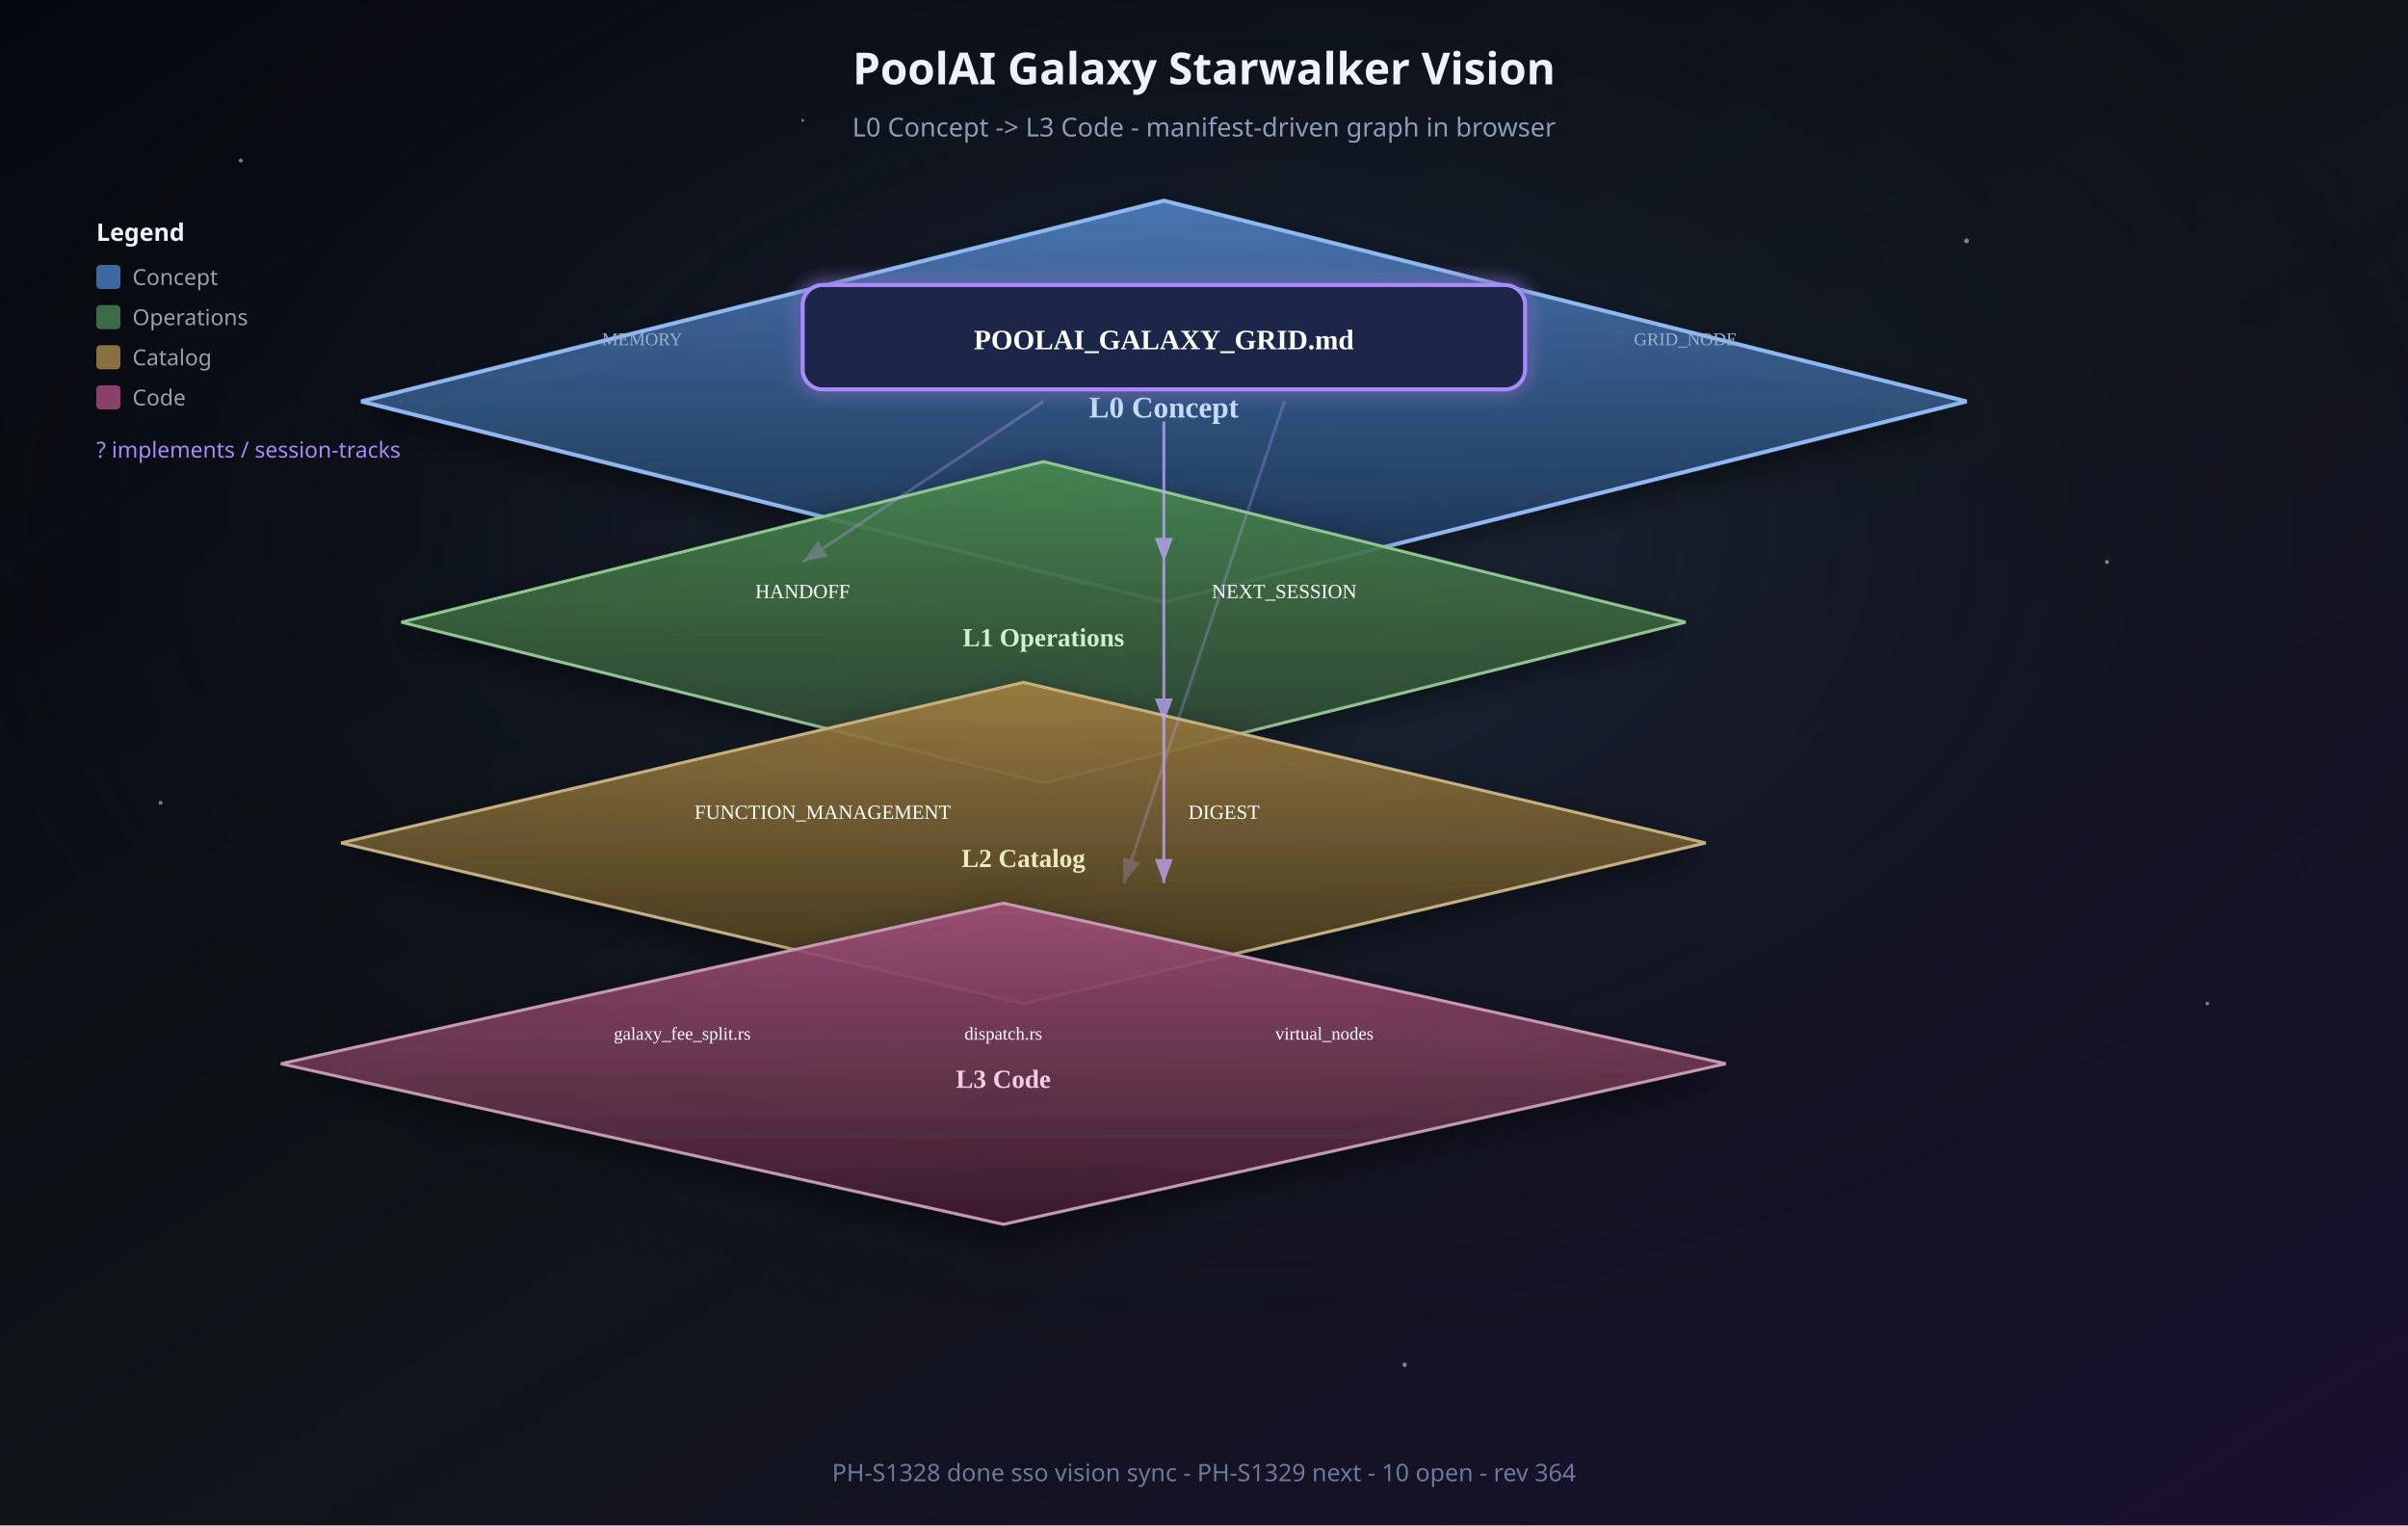
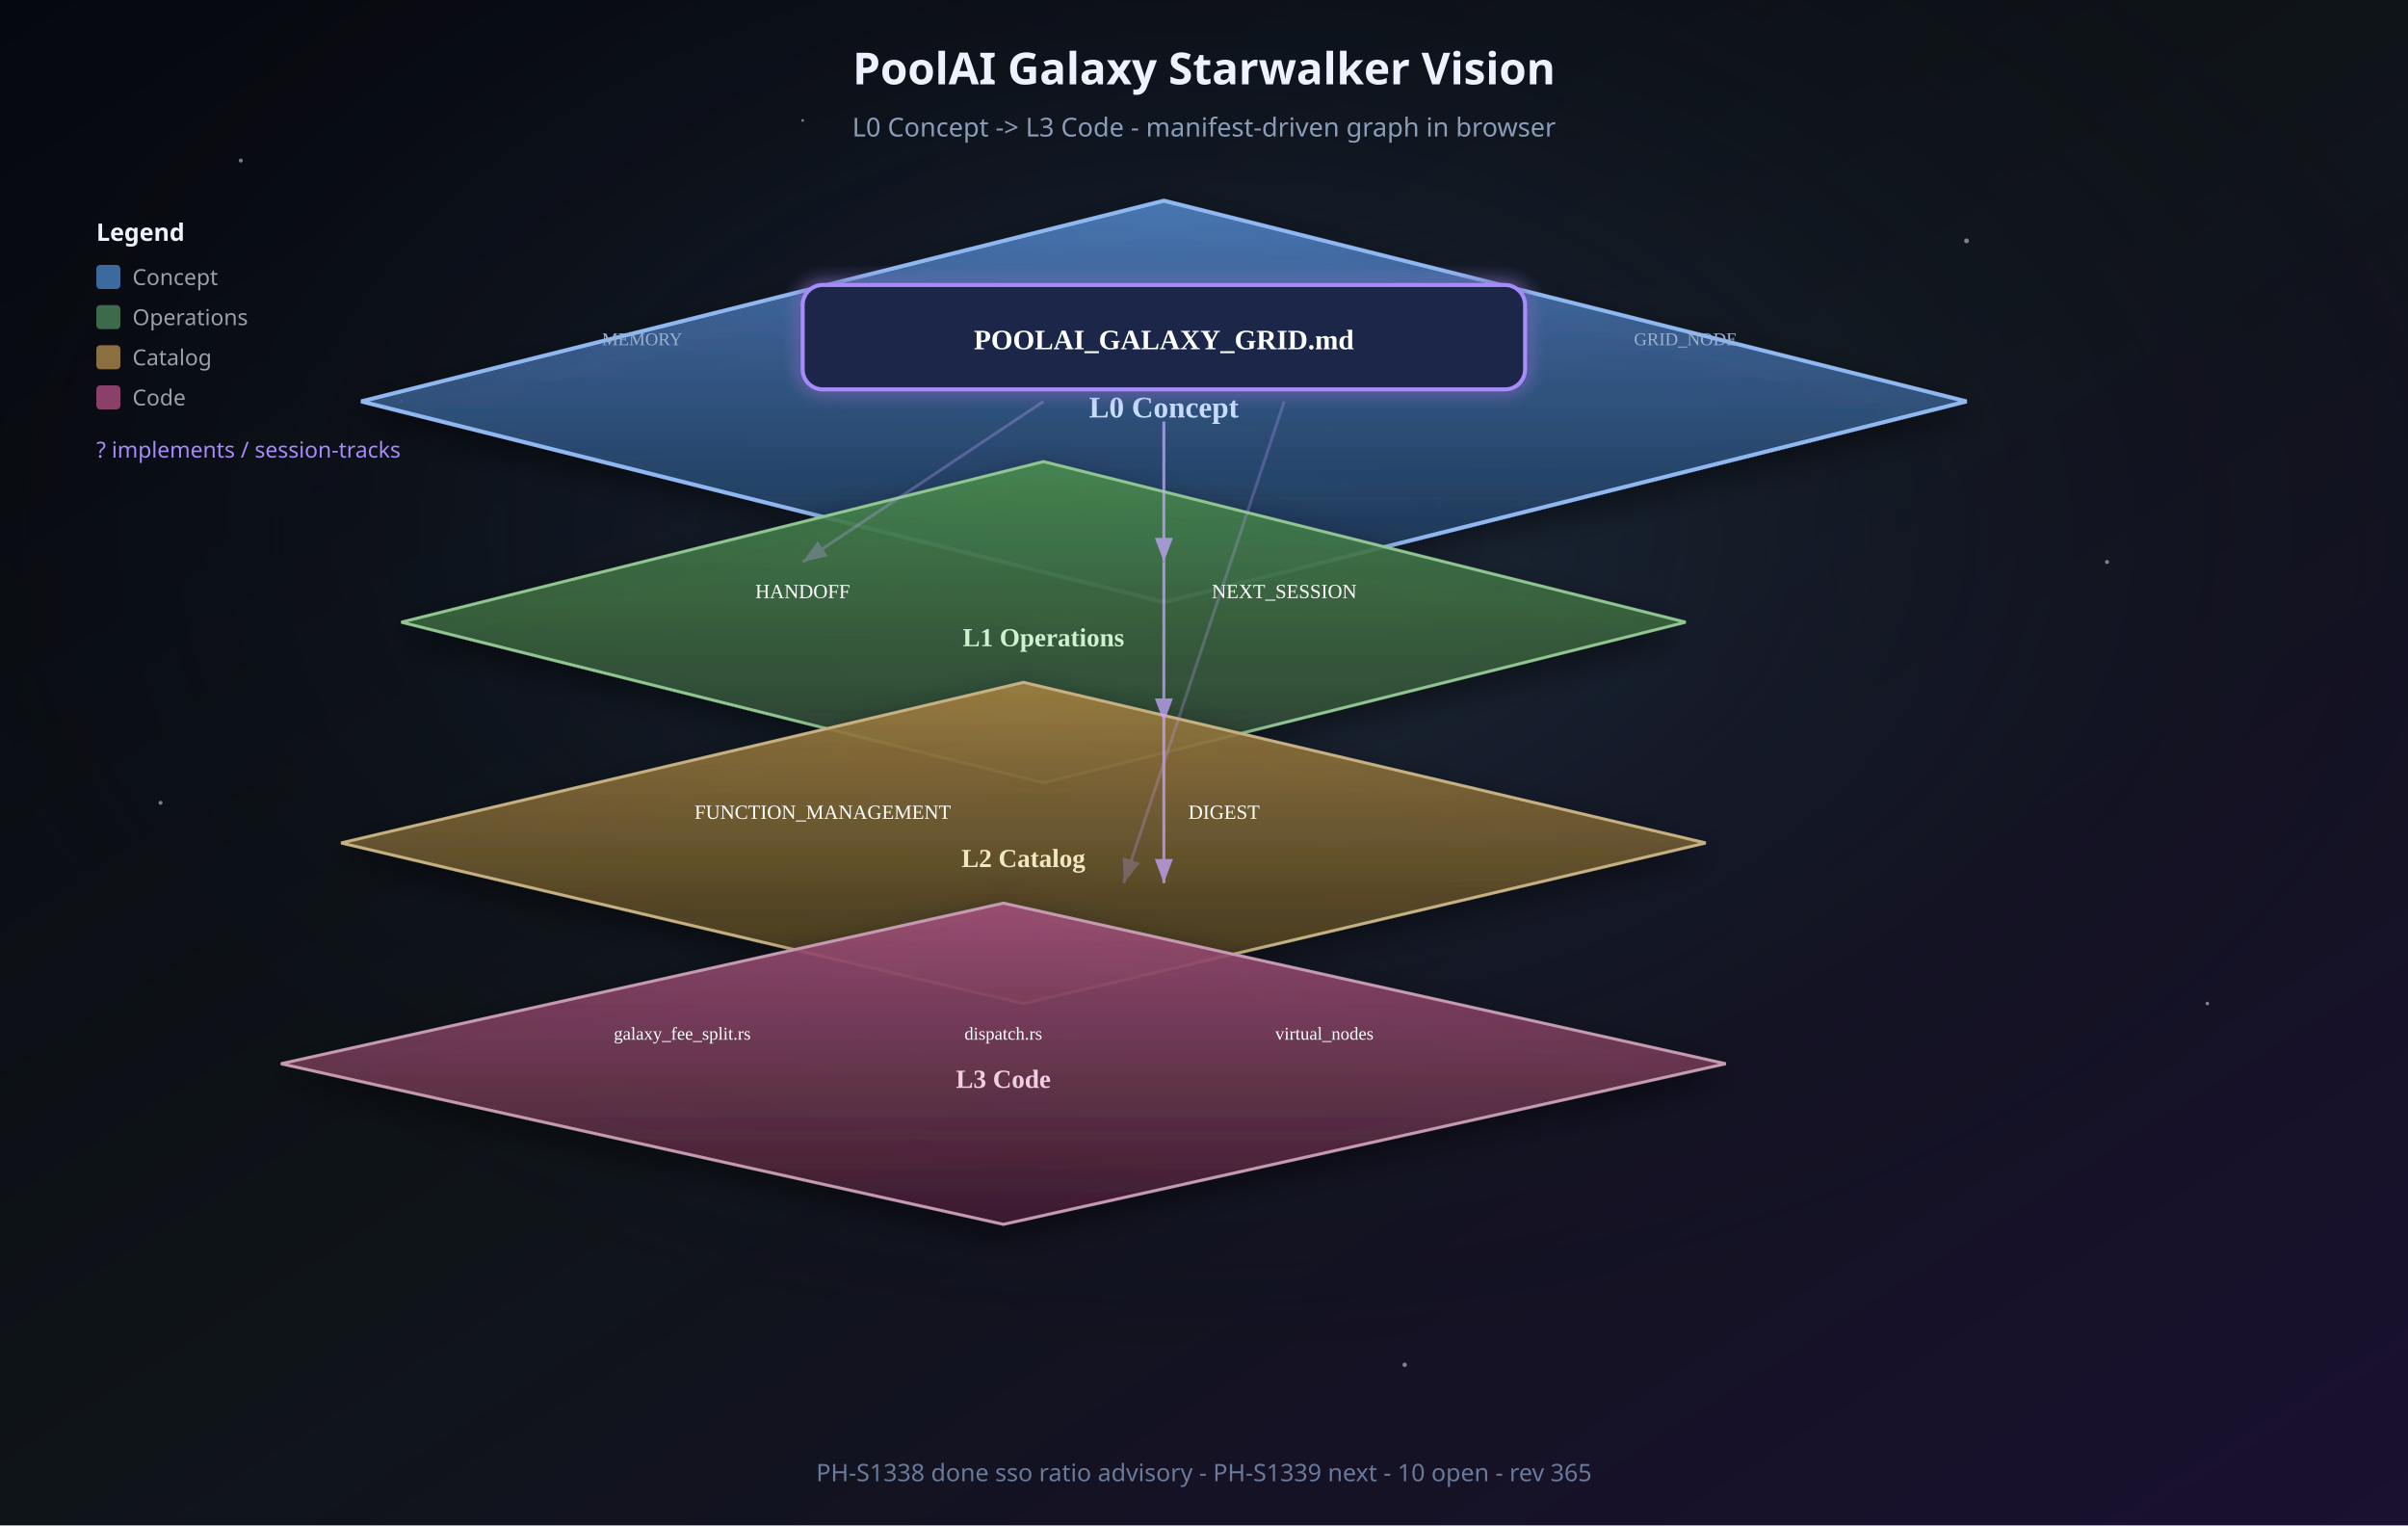
<svg xmlns="http://www.w3.org/2000/svg" viewBox="0 0 1200 760" role="img" aria-labelledby="title desc">
  <defs>
    <linearGradient id="bg" x1="0%" y1="0%" x2="100%" y2="100%">
      <stop offset="0%" stop-color="#06080f" />
      <stop offset="50%" stop-color="#0f1419" />
      <stop offset="100%" stop-color="#1a1030" />
    </linearGradient>
    <radialGradient id="nebula" cx="50%" cy="35%" r="55%">
      <stop offset="0%" stop-color="#3d5a8a" stop-opacity="0.35" />
      <stop offset="100%" stop-color="#06080f" stop-opacity="0" />
    </radialGradient>
    <linearGradient id="planeL0" x1="0%" y1="0%" x2="0%" y2="100%">
      <stop offset="0%" stop-color="#4a7ab8" stop-opacity="0.95" />
      <stop offset="100%" stop-color="#1e3350" stop-opacity="0.85" />
    </linearGradient>
    <linearGradient id="planeL1" x1="0%" y1="0%" x2="0%" y2="100%">
      <stop offset="0%" stop-color="#4a8a50" stop-opacity="0.9" />
      <stop offset="100%" stop-color="#2a4030" stop-opacity="0.85" />
    </linearGradient>
    <linearGradient id="planeL2" x1="0%" y1="0%" x2="0%" y2="100%">
      <stop offset="0%" stop-color="#a08040" stop-opacity="0.9" />
      <stop offset="100%" stop-color="#403520" stop-opacity="0.85" />
    </linearGradient>
    <linearGradient id="planeL3" x1="0%" y1="0%" x2="0%" y2="100%">
      <stop offset="0%" stop-color="#a05078" stop-opacity="0.9" />
      <stop offset="100%" stop-color="#402030" stop-opacity="0.85" />
    </linearGradient>
    <filter id="shadow" x="-30%" y="-30%" width="160%" height="160%">
      <feDropShadow dx="0" dy="6" stdDeviation="8" flood-color="#000" flood-opacity="0.5" />
    </filter>
    <filter id="glow" x="-50%" y="-50%" width="200%" height="200%">
      <feGaussianBlur stdDeviation="4" result="b" />
      <feMerge>
        <feMergeNode in="b" />
        <feMergeNode in="SourceGraphic" />
      </feMerge>
    </filter>
    <marker id="arrow" markerWidth="10" markerHeight="10" refX="8" refY="3" orient="auto">
      <path d="M0,0 L8,3 L0,6 Z" fill="#c4a5ff" />
    </marker>
  </defs>
  <rect width="1200" height="760" fill="url(#bg)" />
  <rect width="1200" height="760" fill="url(#nebula)" />
  <g fill="#e8f0ff" opacity="0.5">
    <circle cx="120" cy="80" r="1" />
    <circle cx="980" cy="120" r="1.2" />
    <circle cx="200" cy="200" r="0.8" />
    <circle cx="1050" cy="280" r="1" />
    <circle cx="80" cy="400" r="1" />
    <circle cx="1100" cy="500" r="0.9" />
    <circle cx="400" cy="60" r="0.7" />
    <circle cx="700" cy="680" r="1.1" />
  </g>
  <text x="600" y="42" text-anchor="middle" fill="#eef2ff" font-family="Segoe UI, system-ui, sans-serif" font-size="22" font-weight="600">PoolAI Galaxy Starwalker Vision</text>
  <text x="600" y="68" text-anchor="middle" fill="#8b9cb8" font-family="Segoe UI, system-ui, sans-serif" font-size="13">L0 Concept -&gt; L3 Code - manifest-driven graph in browser</text>
  <g transform="translate(180, 100)" filter="url(#shadow)">
    <path d="M0 100 L400 0 L800 100 L400 200 Z" fill="url(#planeL0)" stroke="#90b8f0" stroke-width="2" />
    <text x="400" y="108" text-anchor="middle" fill="#c8dcff" font-size="15" font-weight="700">L0 Concept</text>
    <g filter="url(#glow)">
      <rect x="220" y="42" width="360" height="52" rx="10" fill="#1a2848" stroke="#a78bfa" stroke-width="2" />
      <text x="400" y="74" text-anchor="middle" fill="#fff" font-size="14" font-weight="700">POOLAI_GALAXY_GRID.md</text>
    </g>
    <text x="140" y="72" text-anchor="middle" fill="#9ab0d0" font-size="9">MEMORY</text>
    <text x="660" y="72" text-anchor="middle" fill="#9ab0d0" font-size="9">GRID_NODE</text>
  </g>
  <g transform="translate(200, 230)" filter="url(#shadow)">
    <path d="M0 80 L320 0 L640 80 L320 160 Z" fill="url(#planeL1)" stroke="#90c490" stroke-width="1.5" />
    <text x="320" y="92" text-anchor="middle" fill="#d0f0d0" font-size="13" font-weight="600">L1 Operations</text>
    <text x="200" y="68" text-anchor="middle" fill="#fff" font-size="10">HANDOFF</text>
    <text x="440" y="68" text-anchor="middle" fill="#fff" font-size="10">NEXT_SESSION</text>
  </g>
  <g transform="translate(170, 340)" filter="url(#shadow)">
    <path d="M0 80 L340 0 L680 80 L340 160 Z" fill="url(#planeL2)" stroke="#c4b080" stroke-width="1.5" />
    <text x="340" y="92" text-anchor="middle" fill="#f0e8c0" font-size="13" font-weight="600">L2 Catalog</text>
    <text x="240" y="68" text-anchor="middle" fill="#fff" font-size="10">FUNCTION_MANAGEMENT</text>
    <text x="440" y="68" text-anchor="middle" fill="#fff" font-size="10">DIGEST</text>
  </g>
  <g transform="translate(140, 450)" filter="url(#shadow)">
    <path d="M0 80 L360 0 L720 80 L360 160 Z" fill="url(#planeL3)" stroke="#c49ab0" stroke-width="1.5" />
    <text x="360" y="92" text-anchor="middle" fill="#f0d0e0" font-size="13" font-weight="600">L3 Code</text>
    <text x="200" y="68" text-anchor="middle" fill="#fff" font-size="9">galaxy_fee_split.rs</text>
    <text x="360" y="68" text-anchor="middle" fill="#fff" font-size="9">dispatch.rs</text>
    <text x="520" y="68" text-anchor="middle" fill="#fff" font-size="9">virtual_nodes</text>
  </g>
  <g fill="none" stroke="#c4a5ff" stroke-width="1.5" marker-end="url(#arrow)" opacity="0.75">
    <path d="M580 210 L580 280" />
    <path d="M580 280 L580 360" />
    <path d="M580 360 L580 440" />
    <path d="M520 200 L400 280" opacity="0.4" />
    <path d="M640 200 L560 440" opacity="0.35" />
  </g>
  <g transform="translate(48, 120)" font-family="Segoe UI, system-ui, sans-serif" font-size="11">
    <text x="0" y="0" fill="#eef2ff" font-weight="600" font-size="12">Legend</text>
    <rect x="0" y="12" width="12" height="12" rx="2" fill="#3d6a9e" />
    <text x="18" y="22" fill="#9aa0a6">Concept</text>
    <rect x="0" y="32" width="12" height="12" rx="2" fill="#3d6a4a" />
    <text x="18" y="42" fill="#9aa0a6">Operations</text>
    <rect x="0" y="52" width="12" height="12" rx="2" fill="#8a7040" />
    <text x="18" y="62" fill="#9aa0a6">Catalog</text>
    <rect x="0" y="72" width="12" height="12" rx="2" fill="#8a4068" />
    <text x="18" y="82" fill="#9aa0a6">Code</text>
    <text x="0" y="108" fill="#a78bfa">? implements / session-tracks</text>
  </g>
-   <text x="600" y="738" text-anchor="middle" fill="#6a7a9a" font-family="Segoe UI, system-ui, sans-serif" font-size="12">PH-S1328 done sso vision sync - PH-S1329 next - 10 open - rev 364</text>
+   <text x="600" y="738" text-anchor="middle" fill="#6a7a9a" font-family="Segoe UI, system-ui, sans-serif" font-size="12">PH-S1338 done sso ratio advisory - PH-S1339 next - 10 open - rev 365</text>
</svg>
